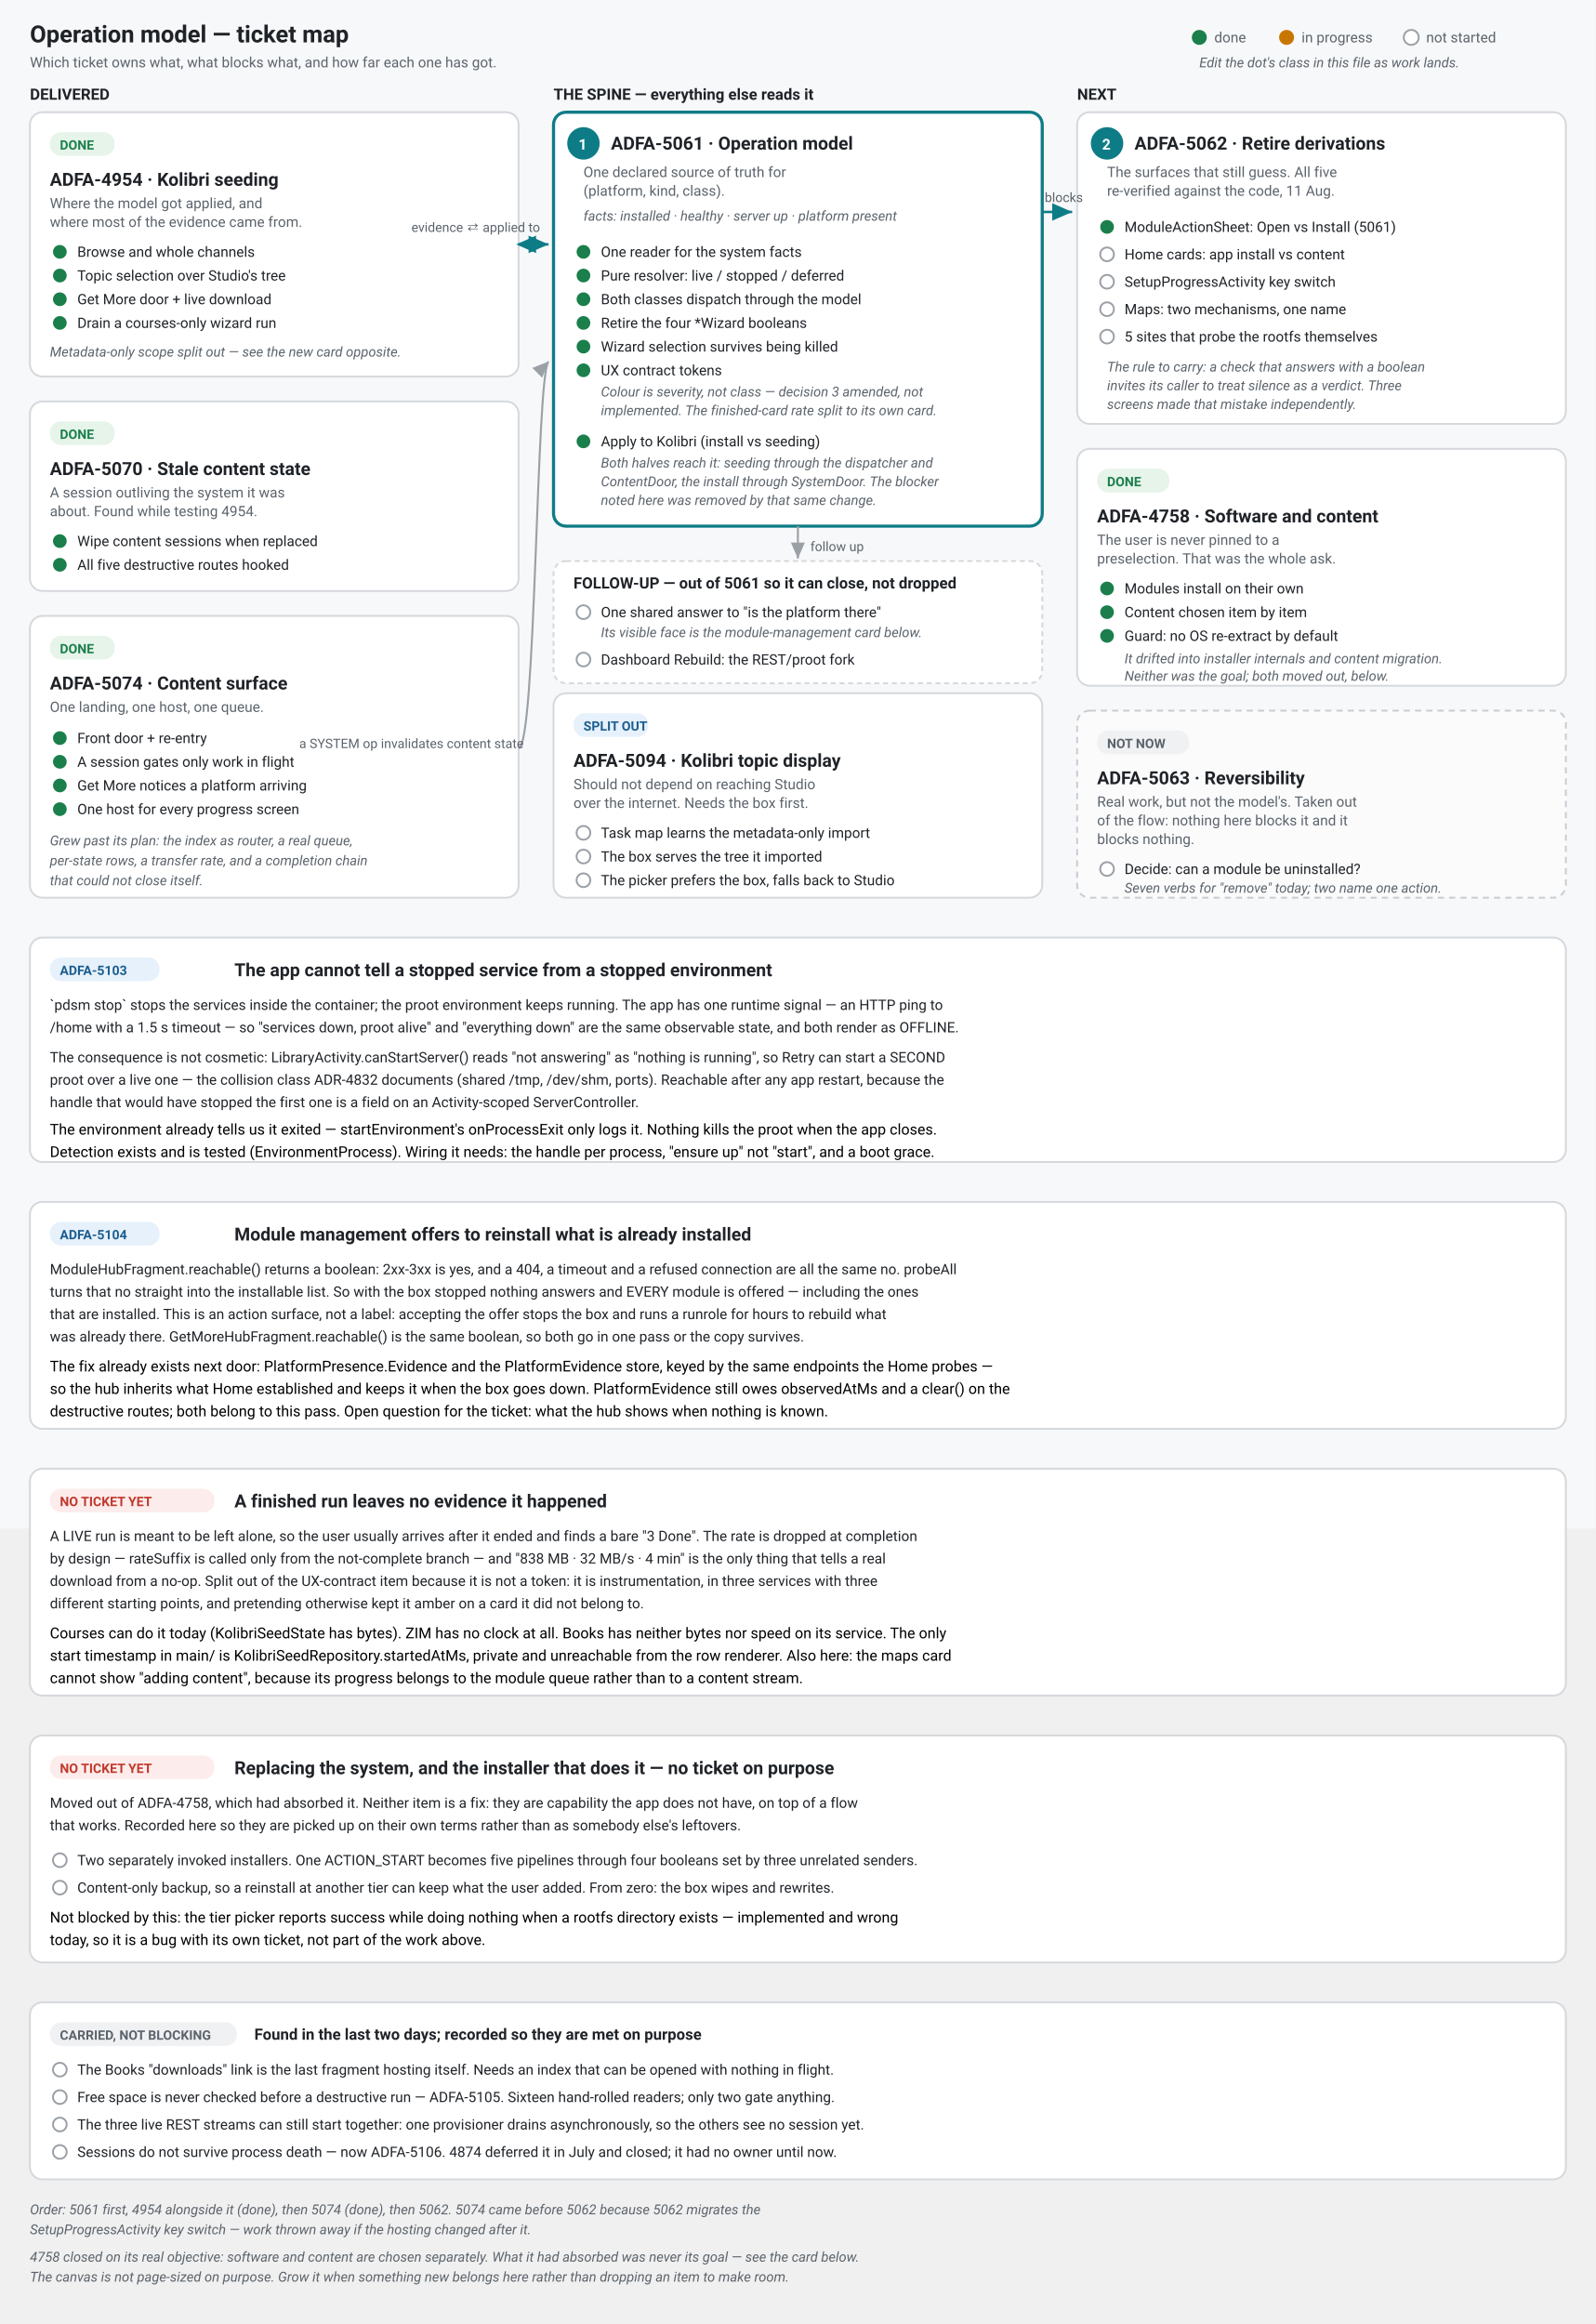
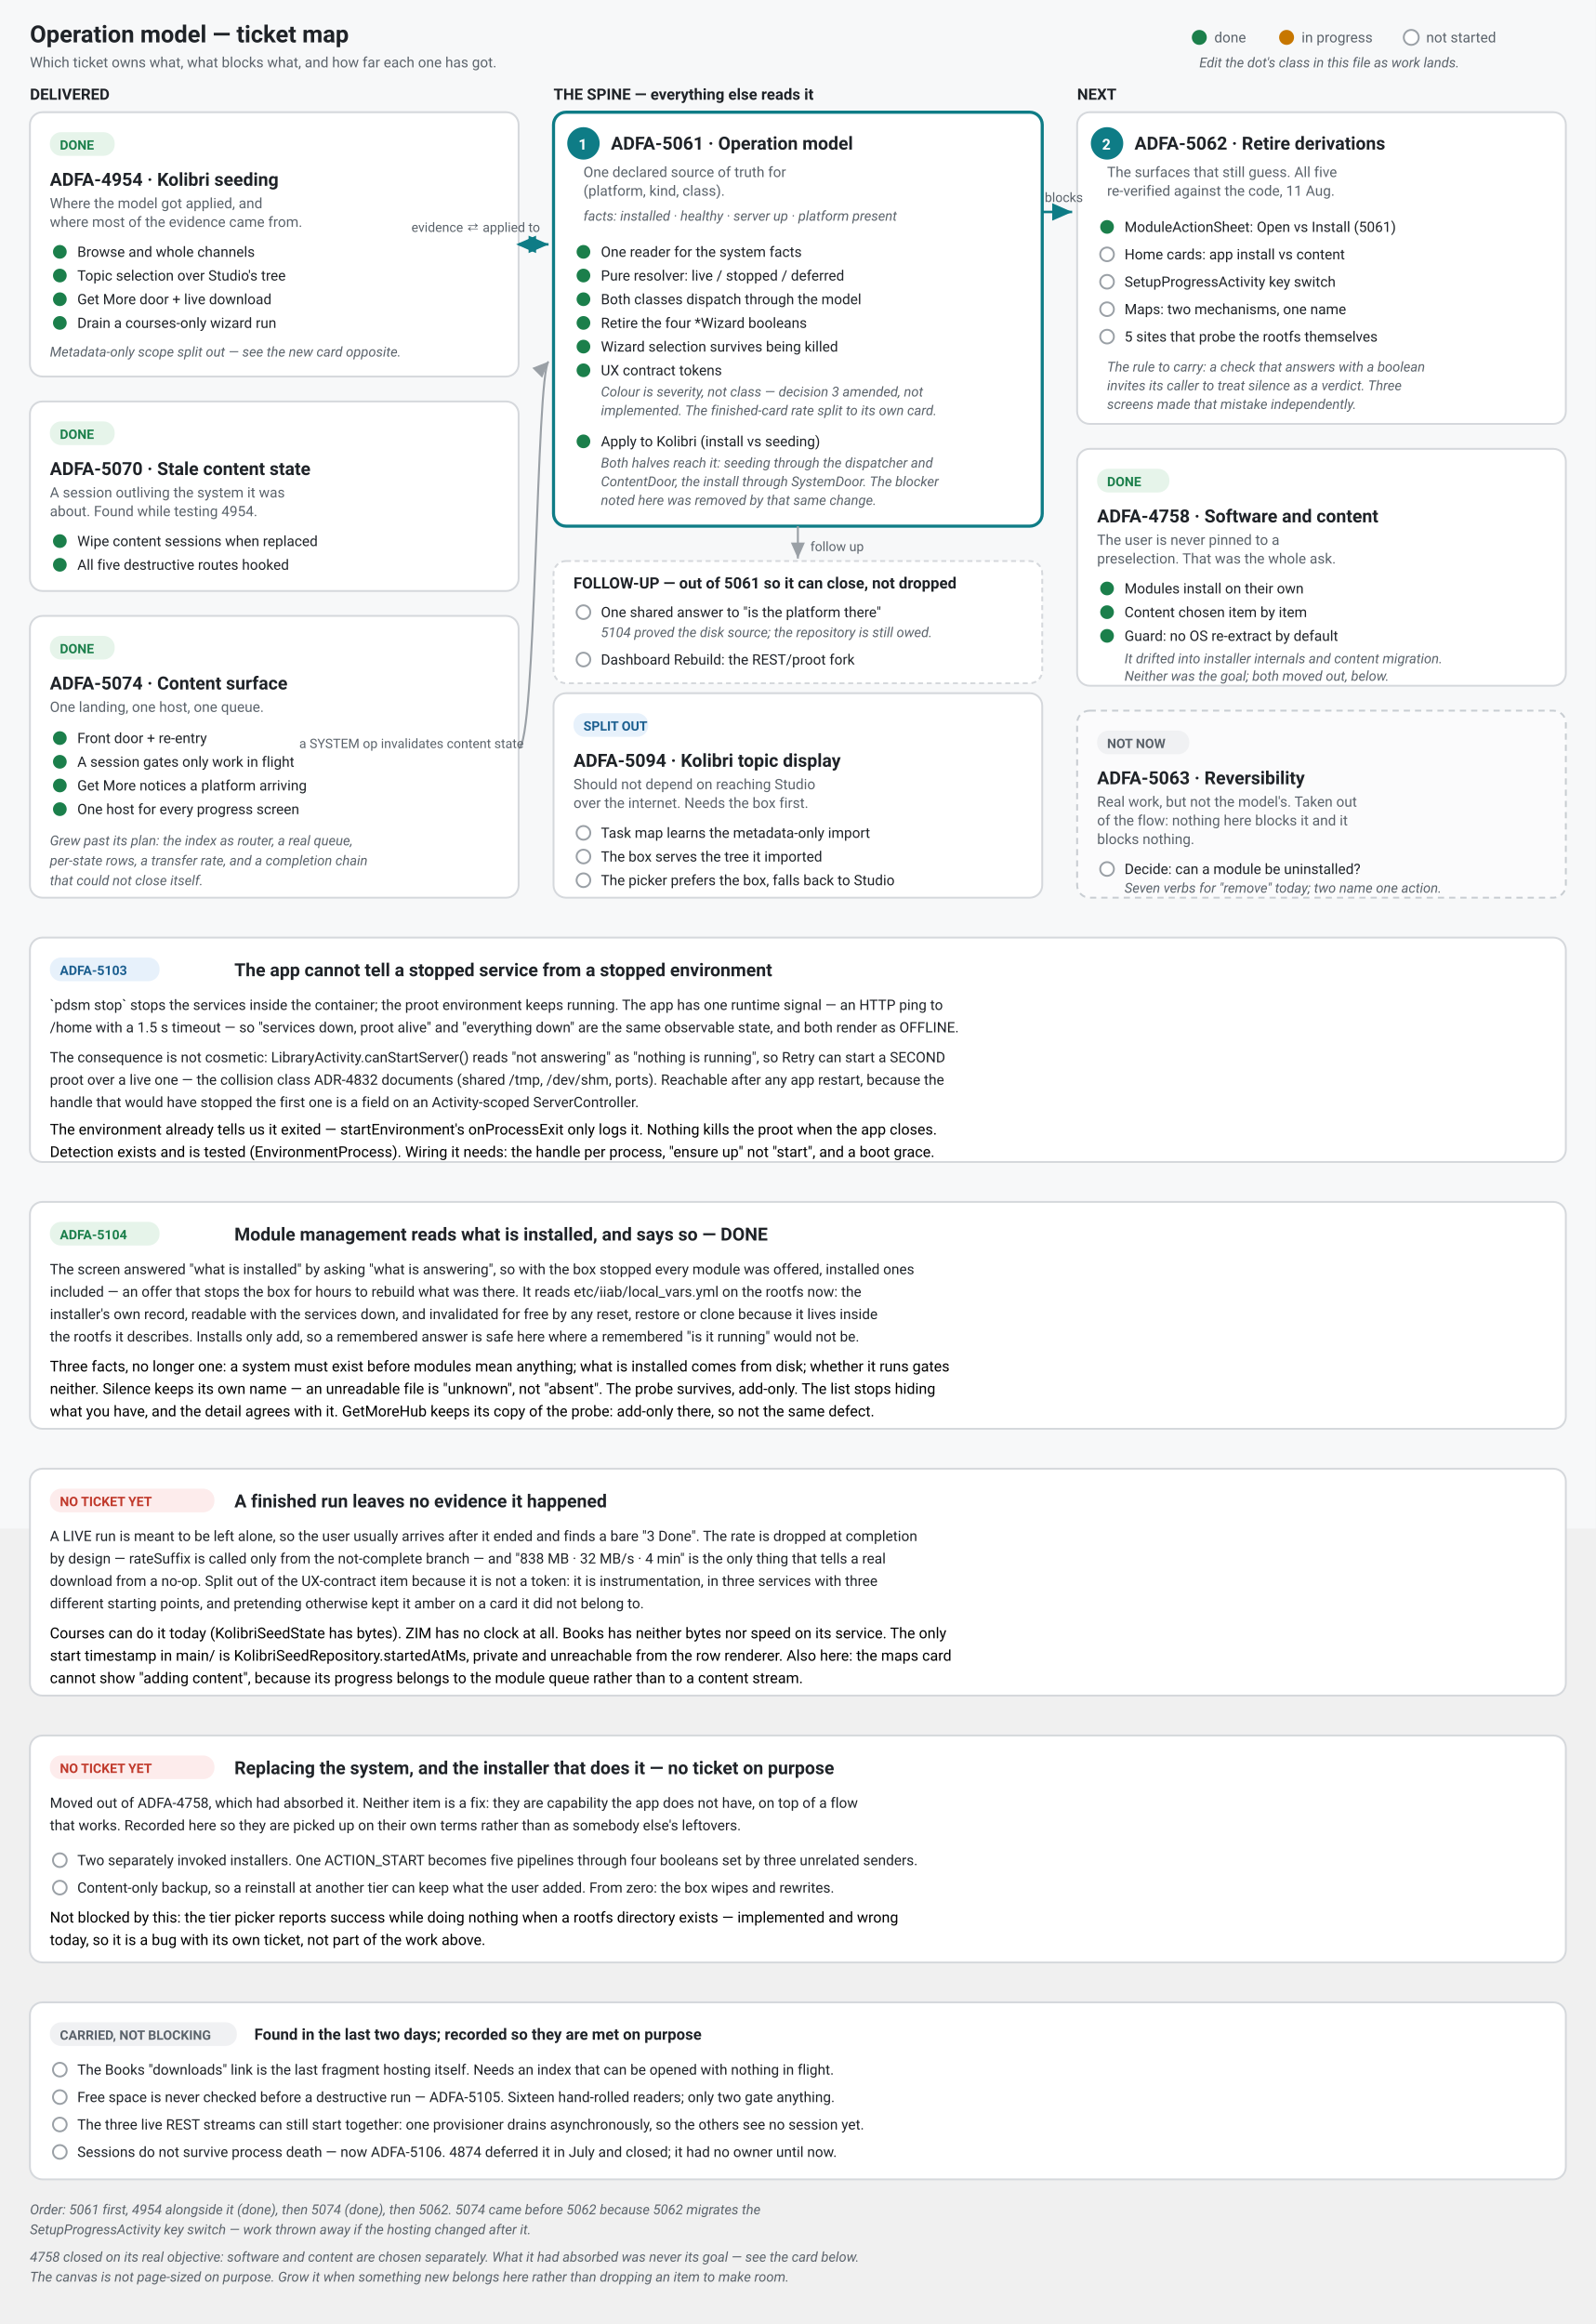
<svg xmlns="http://www.w3.org/2000/svg" viewBox="0 0 1280 1864" width="1280" height="1864" font-family="Segoe UI, Roboto, Helvetica, Arial, sans-serif">
  <style>
  .bg    { fill: #F7F8F9; }
  .card  { fill: #FFFFFF; stroke: #D5D8DC; stroke-width: 1.5; rx: 10; }
  .card-hi { fill: #FFFFFF; stroke: #0E7C86; stroke-width: 2.5; rx: 10; }
  .card-park { fill: #FBFBFC; stroke: #C8CDD2; stroke-width: 1.5; stroke-dasharray: 5 4; rx: 10; }
  .h1    { font-size: 19px; font-weight: 700; fill: #1F2328; }
  .h2    { font-size: 14.5px; font-weight: 700; fill: #1F2328; }
  .h3    { font-size: 12.5px; font-weight: 700; fill: #1F2328; }
  .sub   { font-size: 11.5px; fill: #5B636B; }
  .item  { font-size: 11.5px; fill: #1F2328; }
  .note  { font-size: 11px; fill: #5B636B; font-style: italic; }
  .lnk   { stroke: #9AA0A6; stroke-width: 1.6; fill: none; }
  .lnk-hi{ stroke: #0E7C86; stroke-width: 2; fill: none; }
  .lnklbl{ font-size: 10.5px; fill: #5B636B; }

  /* ---- the three states: change an item's class to move it ---- */
  .s-done { fill: #1B7F4B; stroke: none; }
  .s-doing{ fill: #C77700; stroke: none; }
  .s-todo { fill: #FFFFFF; stroke: #9AA0A6; stroke-width: 1.5; }

  .badge  { fill: #0E7C86; }
  .badgetx{ font-size: 12px; font-weight: 700; fill: #FFFFFF; }
  .chip   { rx: 9; }
  .chiptx { font-size: 10.5px; font-weight: 700; }
</style>
  <defs>
    <marker id="arw" markerWidth="9" markerHeight="9" refX="8" refY="4.5" orient="auto">
      <path d="M0,1 L8,4.5 L0,8 Z" fill="#9AA0A6" />
    </marker>
    <marker id="arwhi" markerWidth="9" markerHeight="9" refX="8" refY="4.5" orient="auto">
      <path d="M0,1 L8,4.5 L0,8 Z" fill="#0E7C86" />
    </marker>
    <marker id="arwhiS" markerWidth="9" markerHeight="9" refX="1" refY="4.5" orient="auto">
      <path d="M8,1 L0,4.5 L8,8 Z" fill="#0E7C86" />
    </marker>
  </defs>
  <rect class="bg" x="0" y="0" width="1280" height="1226" />
  <text class="h1" x="24" y="34">Operation model — ticket map</text>
  <text class="sub" x="24" y="54">Which ticket owns what, what blocks what, and how far each one has got.</text>
  <circle class="s-done" cx="962" cy="30" r="6" />
  <text class="sub" x="974" y="34">done</text>
  <circle class="s-doing" cx="1032" cy="30" r="6" />
  <text class="sub" x="1044" y="34">in progress</text>
  <circle class="s-todo" cx="1132" cy="30" r="6" />
  <text class="sub" x="1144" y="34">not started</text>
  <text class="note" x="962" y="54">Edit the dot's class in this file as work lands.</text>
  <text class="h3" x="24" y="80">DELIVERED</text>
  <rect class="card" x="24" y="90" width="392" height="212" />
  <rect class="chip" x="40" y="106" width="52" height="19" fill="#E6F4EA" stroke="none" />
  <text class="chiptx" x="48" y="120" fill="#1B7F4B">DONE</text>
  <text class="h2" x="40" y="149">ADFA-4954 · Kolibri seeding</text>
  <text class="sub" x="40" y="167">Where the model got applied, and</text>
  <text class="sub" x="40" y="182">where most of the evidence came from.</text>
  <circle class="s-done" cx="48" cy="202" r="5.5" />
  <text class="item" x="62" y="206">Browse and whole channels</text>
  <circle class="s-done" cx="48" cy="221" r="5.5" />
  <text class="item" x="62" y="225">Topic selection over Studio's tree</text>
  <circle class="s-done" cx="48" cy="240" r="5.5" />
  <text class="item" x="62" y="244">Get More door + live download</text>
  <circle class="s-done" cx="48" cy="259" r="5.5" />
  <text class="item" x="62" y="263">Drain a courses-only wizard run</text>
  <text class="note" x="40" y="286">Metadata-only scope split out — see the new card opposite.</text>
  <rect class="card" x="24" y="322" width="392" height="152" />
  <rect class="chip" x="40" y="338" width="52" height="19" fill="#E6F4EA" stroke="none" />
  <text class="chiptx" x="48" y="352" fill="#1B7F4B">DONE</text>
  <text class="h2" x="40" y="381">ADFA-5070 · Stale content state</text>
  <text class="sub" x="40" y="399">A session outliving the system it was</text>
  <text class="sub" x="40" y="414">about. Found while testing 4954.</text>
  <circle class="s-done" cx="48" cy="434" r="5.5" />
  <text class="item" x="62" y="438">Wipe content sessions when replaced</text>
  <circle class="s-done" cx="48" cy="453" r="5.5" />
  <text class="item" x="62" y="457">All five destructive routes hooked</text>
  <rect class="card" x="24" y="494" width="392" height="226" />
  <rect class="chip" x="40" y="510" width="52" height="19" fill="#E6F4EA" stroke="none" />
  <text class="chiptx" x="48" y="524" fill="#1B7F4B">DONE</text>
  <text class="h2" x="40" y="553">ADFA-5074 · Content surface</text>
  <text class="sub" x="40" y="571">One landing, one host, one queue.</text>
  <circle class="s-done" cx="48" cy="592" r="5.5" />
  <text class="item" x="62" y="596">Front door + re-entry</text>
  <circle class="s-done" cx="48" cy="611" r="5.5" />
  <text class="item" x="62" y="615">A session gates only work in flight</text>
  <circle class="s-done" cx="48" cy="630" r="5.5" />
  <text class="item" x="62" y="634">Get More notices a platform arriving</text>
  <circle class="s-done" cx="48" cy="649" r="5.5" />
  <text class="item" x="62" y="653">One host for every progress screen</text>
  <text class="note" x="40" y="678">Grew past its plan: the index as router, a real queue,</text>
  <text class="note" x="40" y="694">per-state rows, a transfer rate, and a completion chain</text>
  <text class="note" x="40" y="710">that could not close itself.</text>
  <text class="h3" x="444" y="80">THE SPINE — everything else reads it</text>
  <rect class="card-hi" x="444" y="90" width="392" height="332" />
  <circle class="badge" cx="468" cy="115" r="13" />
  <text class="badgetx" x="464" y="120">1</text>
  <text class="h2" x="490" y="120">ADFA-5061 · Operation model</text>
  <text class="sub" x="468" y="142">One declared source of truth for</text>
  <text class="sub" x="468" y="157">(platform, kind, class).</text>
  <text class="note" x="468" y="177">facts: installed · healthy · server up · platform present</text>
  <circle class="s-done" cx="468" cy="202" r="5.5" />
  <text class="item" x="482" y="206">One reader for the system facts</text>
  <circle class="s-done" cx="468" cy="221" r="5.5" />
  <text class="item" x="482" y="225">Pure resolver: live / stopped / deferred</text>
  <circle class="s-done" cx="468" cy="240" r="5.5" />
  <text class="item" x="482" y="244">Both classes dispatch through the model</text>
  <circle class="s-done" cx="468" cy="259" r="5.5" />
  <text class="item" x="482" y="263">Retire the four *Wizard booleans</text>
  <circle class="s-done" cx="468" cy="278" r="5.5" />
  <text class="item" x="482" y="282">Wizard selection survives being killed</text>
  <circle class="s-done" cx="468" cy="297" r="5.5" />
  <text class="item" x="482" y="301">UX contract tokens</text>
  <text class="note" x="482" y="318">Colour is severity, not class — decision 3 amended, not</text>
  <text class="note" x="482" y="333">implemented. The finished-card rate split to its own card.</text>
  <circle class="s-done" cx="468" cy="354" r="5.5" />
  <text class="item" x="482" y="358">Apply to Kolibri (install vs seeding)</text>
  <text class="note" x="482" y="375">Both halves reach it: seeding through the dispatcher and</text>
  <text class="note" x="482" y="390">ContentDoor, the install through SystemDoor. The blocker</text>
  <text class="note" x="482" y="405">noted here was removed by that same change.</text>
  <path class="lnk" d="M640,422 L640,448" marker-end="url(#arw)" />
  <text class="lnklbl" x="650" y="442">follow up</text>
  <rect class="card" x="444" y="450" width="392" height="98" stroke="#5F5E5A" stroke-dasharray="4 3" />
  <text class="h3" x="460" y="472">FOLLOW-UP — out of 5061 so it can close, not dropped</text>
  <circle class="s-todo" cx="468" cy="491" r="5.5" />
  <text class="item" x="482" y="495">One shared answer to "is the platform there"</text>
-   <text class="note" x="482" y="511">Its visible face is the module-management card below.</text>
+   <text class="note" x="482" y="511">5104 proved the disk source; the repository is still owed.</text>
  <circle class="s-todo" cx="468" cy="529" r="5.5" />
  <text class="item" x="482" y="533">Dashboard Rebuild: the REST/proot fork</text>
  <rect class="card" x="444" y="556" width="392" height="164" />
  <rect class="chip" x="460" y="572" width="60" height="19" fill="#E7F1FB" stroke="none" />
  <text class="chiptx" x="468" y="586" fill="#1B5E8F">SPLIT OUT</text>
  <text class="h2" x="460" y="615">ADFA-5094 · Kolibri topic display</text>
  <text class="sub" x="460" y="633">Should not depend on reaching Studio</text>
  <text class="sub" x="460" y="648">over the internet. Needs the box first.</text>
  <circle class="s-todo" cx="468" cy="668" r="5.5" />
  <text class="item" x="482" y="672">Task map learns the metadata-only import</text>
  <circle class="s-todo" cx="468" cy="687" r="5.5" />
  <text class="item" x="482" y="691">The box serves the tree it imported</text>
  <circle class="s-todo" cx="468" cy="706" r="5.5" />
  <text class="item" x="482" y="710">The picker prefers the box, falls back to Studio</text>
  <text class="h3" x="864" y="80">NEXT</text>
  <rect class="card" x="864" y="90" width="392" height="250" />
  <circle class="badge" cx="888" cy="115" r="13" />
  <text class="badgetx" x="884" y="120">2</text>
  <text class="h2" x="910" y="120">ADFA-5062 · Retire derivations</text>
  <text class="sub" x="888" y="142">The surfaces that still guess. All five</text>
  <text class="sub" x="888" y="157">re-verified against the code, 11 Aug.</text>
  <circle class="s-done" cx="888" cy="182" r="5.5" />
  <text class="item" x="902" y="186">ModuleActionSheet: Open vs Install (5061)</text>
  <circle class="s-todo" cx="888" cy="204" r="5.5" />
  <text class="item" x="902" y="208">Home cards: app install vs content</text>
  <circle class="s-todo" cx="888" cy="226" r="5.5" />
  <text class="item" x="902" y="230">SetupProgressActivity key switch</text>
  <circle class="s-todo" cx="888" cy="248" r="5.5" />
  <text class="item" x="902" y="252">Maps: two mechanisms, one name</text>
  <circle class="s-todo" cx="888" cy="270" r="5.5" />
  <text class="item" x="902" y="274">5 sites that probe the rootfs themselves</text>
  <text class="note" x="888" y="298">The rule to carry: a check that answers with a boolean</text>
  <text class="note" x="888" y="313">invites its caller to treat silence as a verdict. Three</text>
  <text class="note" x="888" y="328">screens made that mistake independently.</text>
  <rect class="card" x="864" y="360" width="392" height="190" />
  <rect class="chip" x="880" y="376" width="58" height="19" fill="#E6F4EA" stroke="none" />
  <text class="chiptx" x="888" y="390" fill="#1B7F4B">DONE</text>
  <text class="h2" x="880" y="419">ADFA-4758 · Software and content</text>
  <text class="sub" x="880" y="437">The user is never pinned to a</text>
  <text class="sub" x="880" y="452">preselection. That was the whole ask.</text>
  <circle class="s-done" cx="888" cy="472" r="5.5" />
  <text class="item" x="902" y="476">Modules install on their own</text>
  <circle class="s-done" cx="888" cy="491" r="5.5" />
  <text class="item" x="902" y="495">Content chosen item by item</text>
  <circle class="s-done" cx="888" cy="510" r="5.5" />
  <text class="item" x="902" y="514">Guard: no OS re-extract by default</text>
  <text class="note" x="902" y="532">It drifted into installer internals and content migration.</text>
  <text class="note" x="902" y="546">Neither was the goal; both moved out, below.</text>
  <rect class="card-park" x="864" y="570" width="392" height="150" />
  <rect class="chip" x="880" y="586" width="74" height="19" fill="#F0F1F3" stroke="none" />
  <text class="chiptx" x="888" y="600" fill="#5B636B">NOT NOW</text>
  <text class="h2" x="880" y="629">ADFA-5063 · Reversibility</text>
  <text class="sub" x="880" y="647">Real work, but not the model's. Taken out</text>
  <text class="sub" x="880" y="662">of the flow: nothing here blocks it and it</text>
  <text class="sub" x="880" y="677">blocks nothing.</text>
  <circle class="s-todo" cx="888" cy="697" r="5.5" />
  <text class="item" x="902" y="701">Decide: can a module be uninstalled?</text>
  <text class="note" x="902" y="716">Seven verbs for "remove" today; two name one action.</text>
  <path class="lnk-hi" d="M416,196 L440,196" marker-end="url(#arwhi)" marker-start="url(#arwhiS)" />
  <text class="lnklbl" x="330" y="186">evidence ⇄ applied to</text>
  <path class="lnk-hi" d="M836,170 L860,170" marker-end="url(#arwhi)" />
  <text class="lnklbl" x="838" y="162">blocks</text>
  <path class="lnk" d="M416,600 C430,600 430,300 440,290" marker-end="url(#arw)" />
  <text class="lnklbl" x="240" y="600">a SYSTEM op invalidates content state</text>
  <rect class="card" x="24" y="752" width="1232" height="180" stroke="#C0392B" stroke-width="2.5" />
  <rect class="chip" x="40" y="768" width="88" height="19" fill="#E7F1FB" stroke="none" />
  <text class="chiptx" x="48" y="782" fill="#1B5E8F">ADFA-5103</text>
  <text class="h2" x="188" y="783">The app cannot tell a stopped service from a stopped environment</text>
  <text class="item" x="40" y="810">`pdsm stop` stops the services inside the container; the proot environment keeps running. The app has one runtime signal — an HTTP ping to</text>
  <text class="item" x="40" y="828">/home with a 1.5 s timeout — so "services down, proot alive" and "everything down" are the same observable state, and both render as OFFLINE.</text>
  <text class="item" x="40" y="852">The consequence is not cosmetic: LibraryActivity.canStartServer() reads "not answering" as "nothing is running", so Retry can start a SECOND</text>
  <text class="item" x="40" y="870">proot over a live one — the collision class ADR-4832 documents (shared /tmp, /dev/shm, ports). Reachable after any app restart, because the</text>
  <text class="item" x="40" y="888">handle that would have stopped the first one is a field on an Activity-scoped ServerController.</text>
  <text class="code" x="40" y="910">The environment already tells us it exited — startEnvironment's onProcessExit only logs it. Nothing kills the proot when the app closes.</text>
  <text class="code" x="40" y="928">Detection exists and is tested (EnvironmentProcess). Wiring it needs: the handle per process, "ensure up" not "start", and a boot grace.</text>
-   <rect class="card" x="24" y="964" width="1232" height="182" stroke="#C0392B" stroke-width="2.5" />
-   <rect class="chip" x="40" y="980" width="88" height="19" fill="#E7F1FB" stroke="none" />
-   <text class="chiptx" x="48" y="994" fill="#1B5E8F">ADFA-5104</text>
-   <text class="h2" x="188" y="995">Module management offers to reinstall what is already installed</text>
-   <text class="item" x="40" y="1022">ModuleHubFragment.reachable() returns a boolean: 2xx-3xx is yes, and a 404, a timeout and a refused connection are all the same no. probeAll</text>
-   <text class="item" x="40" y="1040">turns that no straight into the installable list. So with the box stopped nothing answers and EVERY module is offered — including the ones</text>
-   <text class="item" x="40" y="1058">that are installed. This is an action surface, not a label: accepting the offer stops the box and runs a runrole for hours to rebuild what</text>
-   <text class="item" x="40" y="1076">was already there. GetMoreHubFragment.reachable() is the same boolean, so both go in one pass or the copy survives.</text>
-   <text class="code" x="40" y="1100">The fix already exists next door: PlatformPresence.Evidence and the PlatformEvidence store, keyed by the same endpoints the Home probes —</text>
-   <text class="code" x="40" y="1118">so the hub inherits what Home established and keeps it when the box goes down. PlatformEvidence still owes observedAtMs and a clear() on the</text>
-   <text class="code" x="40" y="1136">destructive routes; both belong to this pass. Open question for the ticket: what the hub shows when nothing is known.</text>
+   <rect class="card" x="24" y="964" width="1232" height="182" stroke="#1B7F4B" stroke-width="2.5" />
+   <rect class="chip" x="40" y="980" width="88" height="19" fill="#E6F4EA" stroke="none" />
+   <text class="chiptx" x="48" y="994" fill="#1B7F4B">ADFA-5104</text>
+   <text class="h2" x="188" y="995">Module management reads what is installed, and says so — DONE</text>
+   <text class="item" x="40" y="1022">The screen answered "what is installed" by asking "what is answering", so with the box stopped every module was offered, installed ones</text>
+   <text class="item" x="40" y="1040">included — an offer that stops the box for hours to rebuild what was there. It reads etc/iiab/local_vars.yml on the rootfs now: the</text>
+   <text class="item" x="40" y="1058">installer's own record, readable with the services down, and invalidated for free by any reset, restore or clone because it lives inside</text>
+   <text class="item" x="40" y="1076">the rootfs it describes. Installs only add, so a remembered answer is safe here where a remembered "is it running" would not be.</text>
+   <text class="code" x="40" y="1100">Three facts, no longer one: a system must exist before modules mean anything; what is installed comes from disk; whether it runs gates</text>
+   <text class="code" x="40" y="1118">neither. Silence keeps its own name — an unreadable file is "unknown", not "absent". The probe survives, add-only. The list stops hiding</text>
+   <text class="code" x="40" y="1136">what you have, and the detail agrees with it. GetMoreHub keeps its copy of the probe: add-only there, so not the same defect.</text>
  <rect class="card" x="24" y="1178" width="1232" height="182" stroke="#C0392B" stroke-width="2.5" />
  <rect class="chip" x="40" y="1194" width="132" height="19" fill="#FDECEC" stroke="none" />
  <text class="chiptx" x="48" y="1208" fill="#C0392B">NO TICKET YET</text>
  <text class="h2" x="188" y="1209">A finished run leaves no evidence it happened</text>
  <text class="item" x="40" y="1236">A LIVE run is meant to be left alone, so the user usually arrives after it ended and finds a bare "3 Done". The rate is dropped at completion</text>
  <text class="item" x="40" y="1254">by design — rateSuffix is called only from the not-complete branch — and "838 MB · 32 MB/s · 4 min" is the only thing that tells a real</text>
  <text class="item" x="40" y="1272">download from a no-op. Split out of the UX-contract item because it is not a token: it is instrumentation, in three services with three</text>
  <text class="item" x="40" y="1290">different starting points, and pretending otherwise kept it amber on a card it did not belong to.</text>
  <text class="code" x="40" y="1314">Courses can do it today (KolibriSeedState has bytes). ZIM has no clock at all. Books has neither bytes nor speed on its service. The only</text>
  <text class="code" x="40" y="1332">start timestamp in main/ is KolibriSeedRepository.startedAtMs, private and unreachable from the row renderer. Also here: the maps card</text>
  <text class="code" x="40" y="1350">cannot show "adding content", because its progress belongs to the module queue rather than to a content stream.</text>
  <rect class="card" x="24" y="1392" width="1232" height="182" stroke="#C0392B" stroke-width="2.5" />
  <rect class="chip" x="40" y="1408" width="132" height="19" fill="#FDECEC" stroke="none" />
  <text class="chiptx" x="48" y="1422" fill="#C0392B">NO TICKET YET</text>
  <text class="h2" x="188" y="1423">Replacing the system, and the installer that does it — no ticket on purpose</text>
  <text class="item" x="40" y="1450">Moved out of ADFA-4758, which had absorbed it. Neither item is a fix: they are capability the app does not have, on top of a flow</text>
  <text class="item" x="40" y="1468">that works. Recorded here so they are picked up on their own terms rather than as somebody else's leftovers.</text>
  <circle class="s-todo" cx="48" cy="1492" r="5.5" />
  <text class="item" x="62" y="1496">Two separately invoked installers. One ACTION_START becomes five pipelines through four booleans set by three unrelated senders.</text>
  <circle class="s-todo" cx="48" cy="1514" r="5.5" />
  <text class="item" x="62" y="1518">Content-only backup, so a reinstall at another tier can keep what the user added. From zero: the box wipes and rewrites.</text>
  <text class="code" x="40" y="1542">Not blocked by this: the tier picker reports success while doing nothing when a rootfs directory exists — implemented and wrong</text>
  <text class="code" x="40" y="1560">today, so it is a bug with its own ticket, not part of the work above.</text>
  <rect class="card" x="24" y="1606" width="1232" height="142" />
  <rect class="chip" x="40" y="1622" width="150" height="19" fill="#F0F1F3" stroke="none" />
  <text class="chiptx" x="48" y="1636" fill="#5B636B">CARRIED, NOT BLOCKING</text>
  <text class="h3" x="204" y="1636">Found in the last two days; recorded so they are met on purpose</text>
  <circle class="s-todo" cx="48" cy="1660" r="5.5" />
  <text class="item" x="62" y="1664">The Books "downloads" link is the last fragment hosting itself. Needs an index that can be opened with nothing in flight.</text>
  <circle class="s-todo" cx="48" cy="1682" r="5.5" />
  <text class="item" x="62" y="1686">Free space is never checked before a destructive run — ADFA-5105. Sixteen hand-rolled readers; only two gate anything.</text>
  <circle class="s-todo" cx="48" cy="1704" r="5.5" />
  <text class="item" x="62" y="1708">The three live REST streams can still start together: one provisioner drains asynchronously, so the others see no session yet.</text>
  <circle class="s-todo" cx="48" cy="1726" r="5.5" />
  <text class="item" x="62" y="1730">Sessions do not survive process death — now ADFA-5106. 4874 deferred it in July and closed; it had no owner until now.</text>
  <text class="note" x="24" y="1776">Order: 5061 first, 4954 alongside it (done), then 5074 (done), then 5062. 5074 came before 5062 because 5062 migrates the</text>
  <text class="note" x="24" y="1792">SetupProgressActivity key switch — work thrown away if the hosting changed after it.</text>
  <text class="note" x="24" y="1814">4758 closed on its real objective: software and content are chosen separately. What it had absorbed was never its goal — see the card below.</text>
  <text class="note" x="24" y="1830">The canvas is not page-sized on purpose. Grow it when something new belongs here rather than dropping an item to make room.</text>
</svg>
